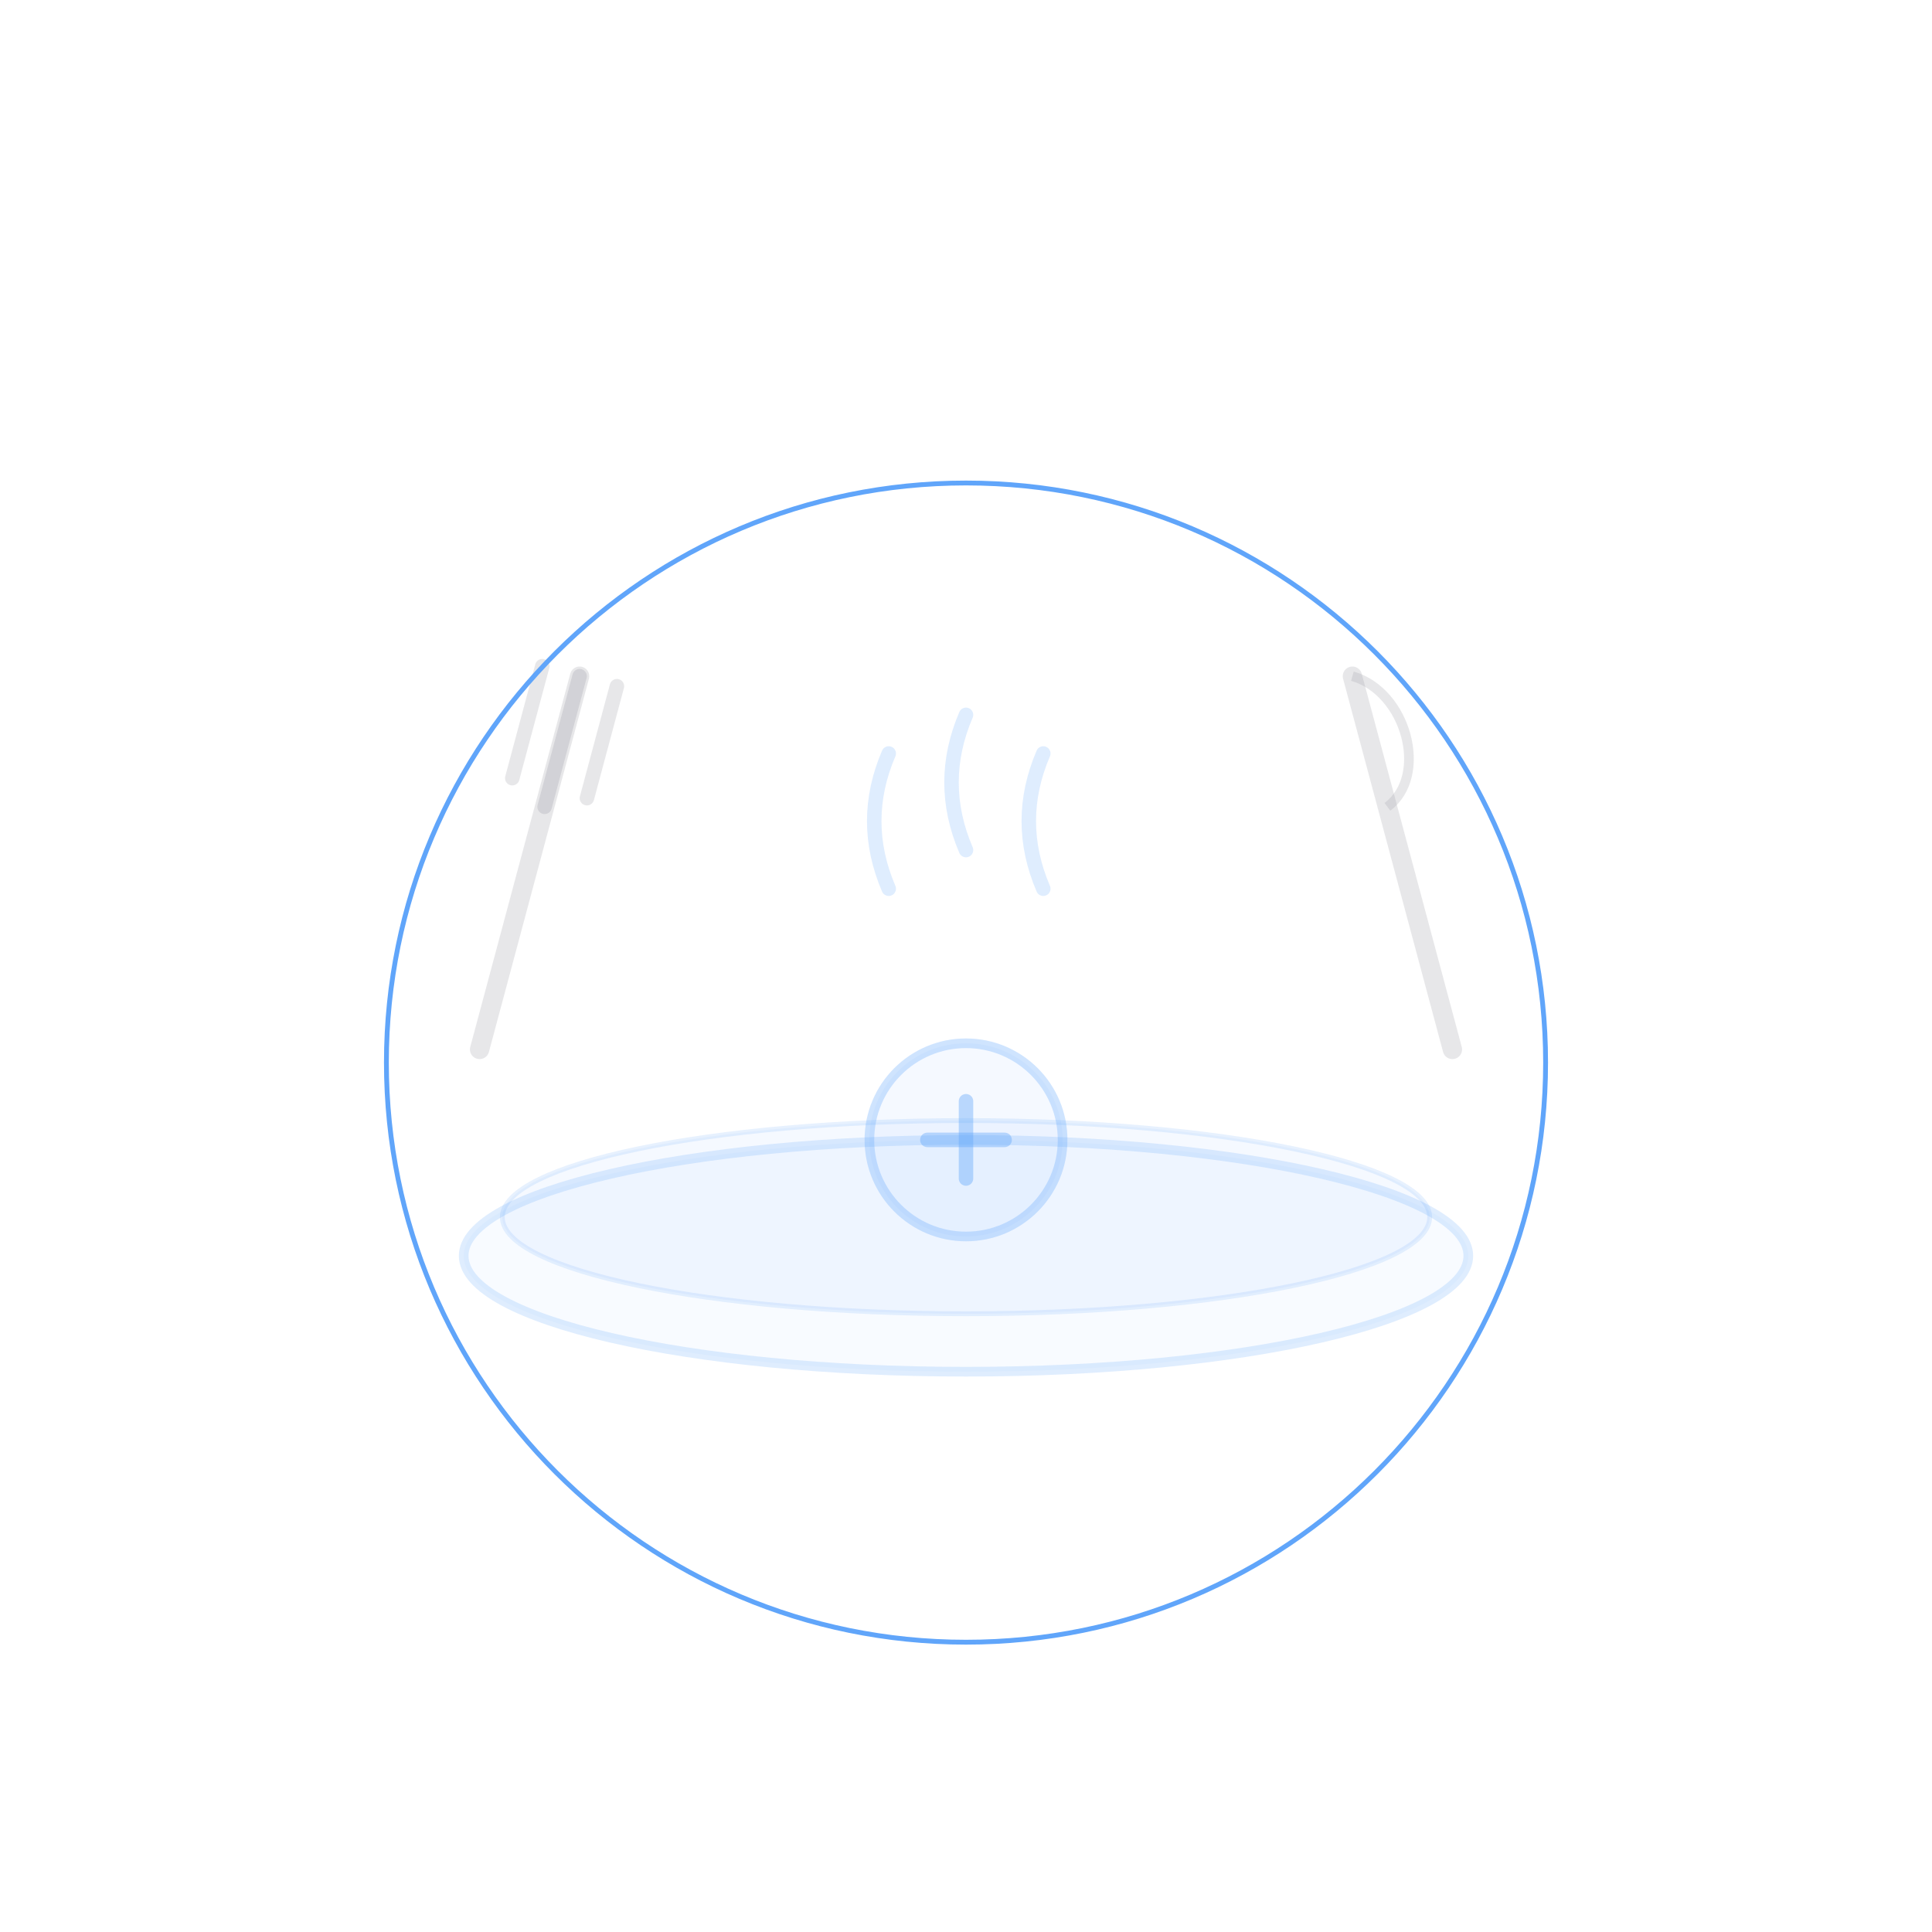
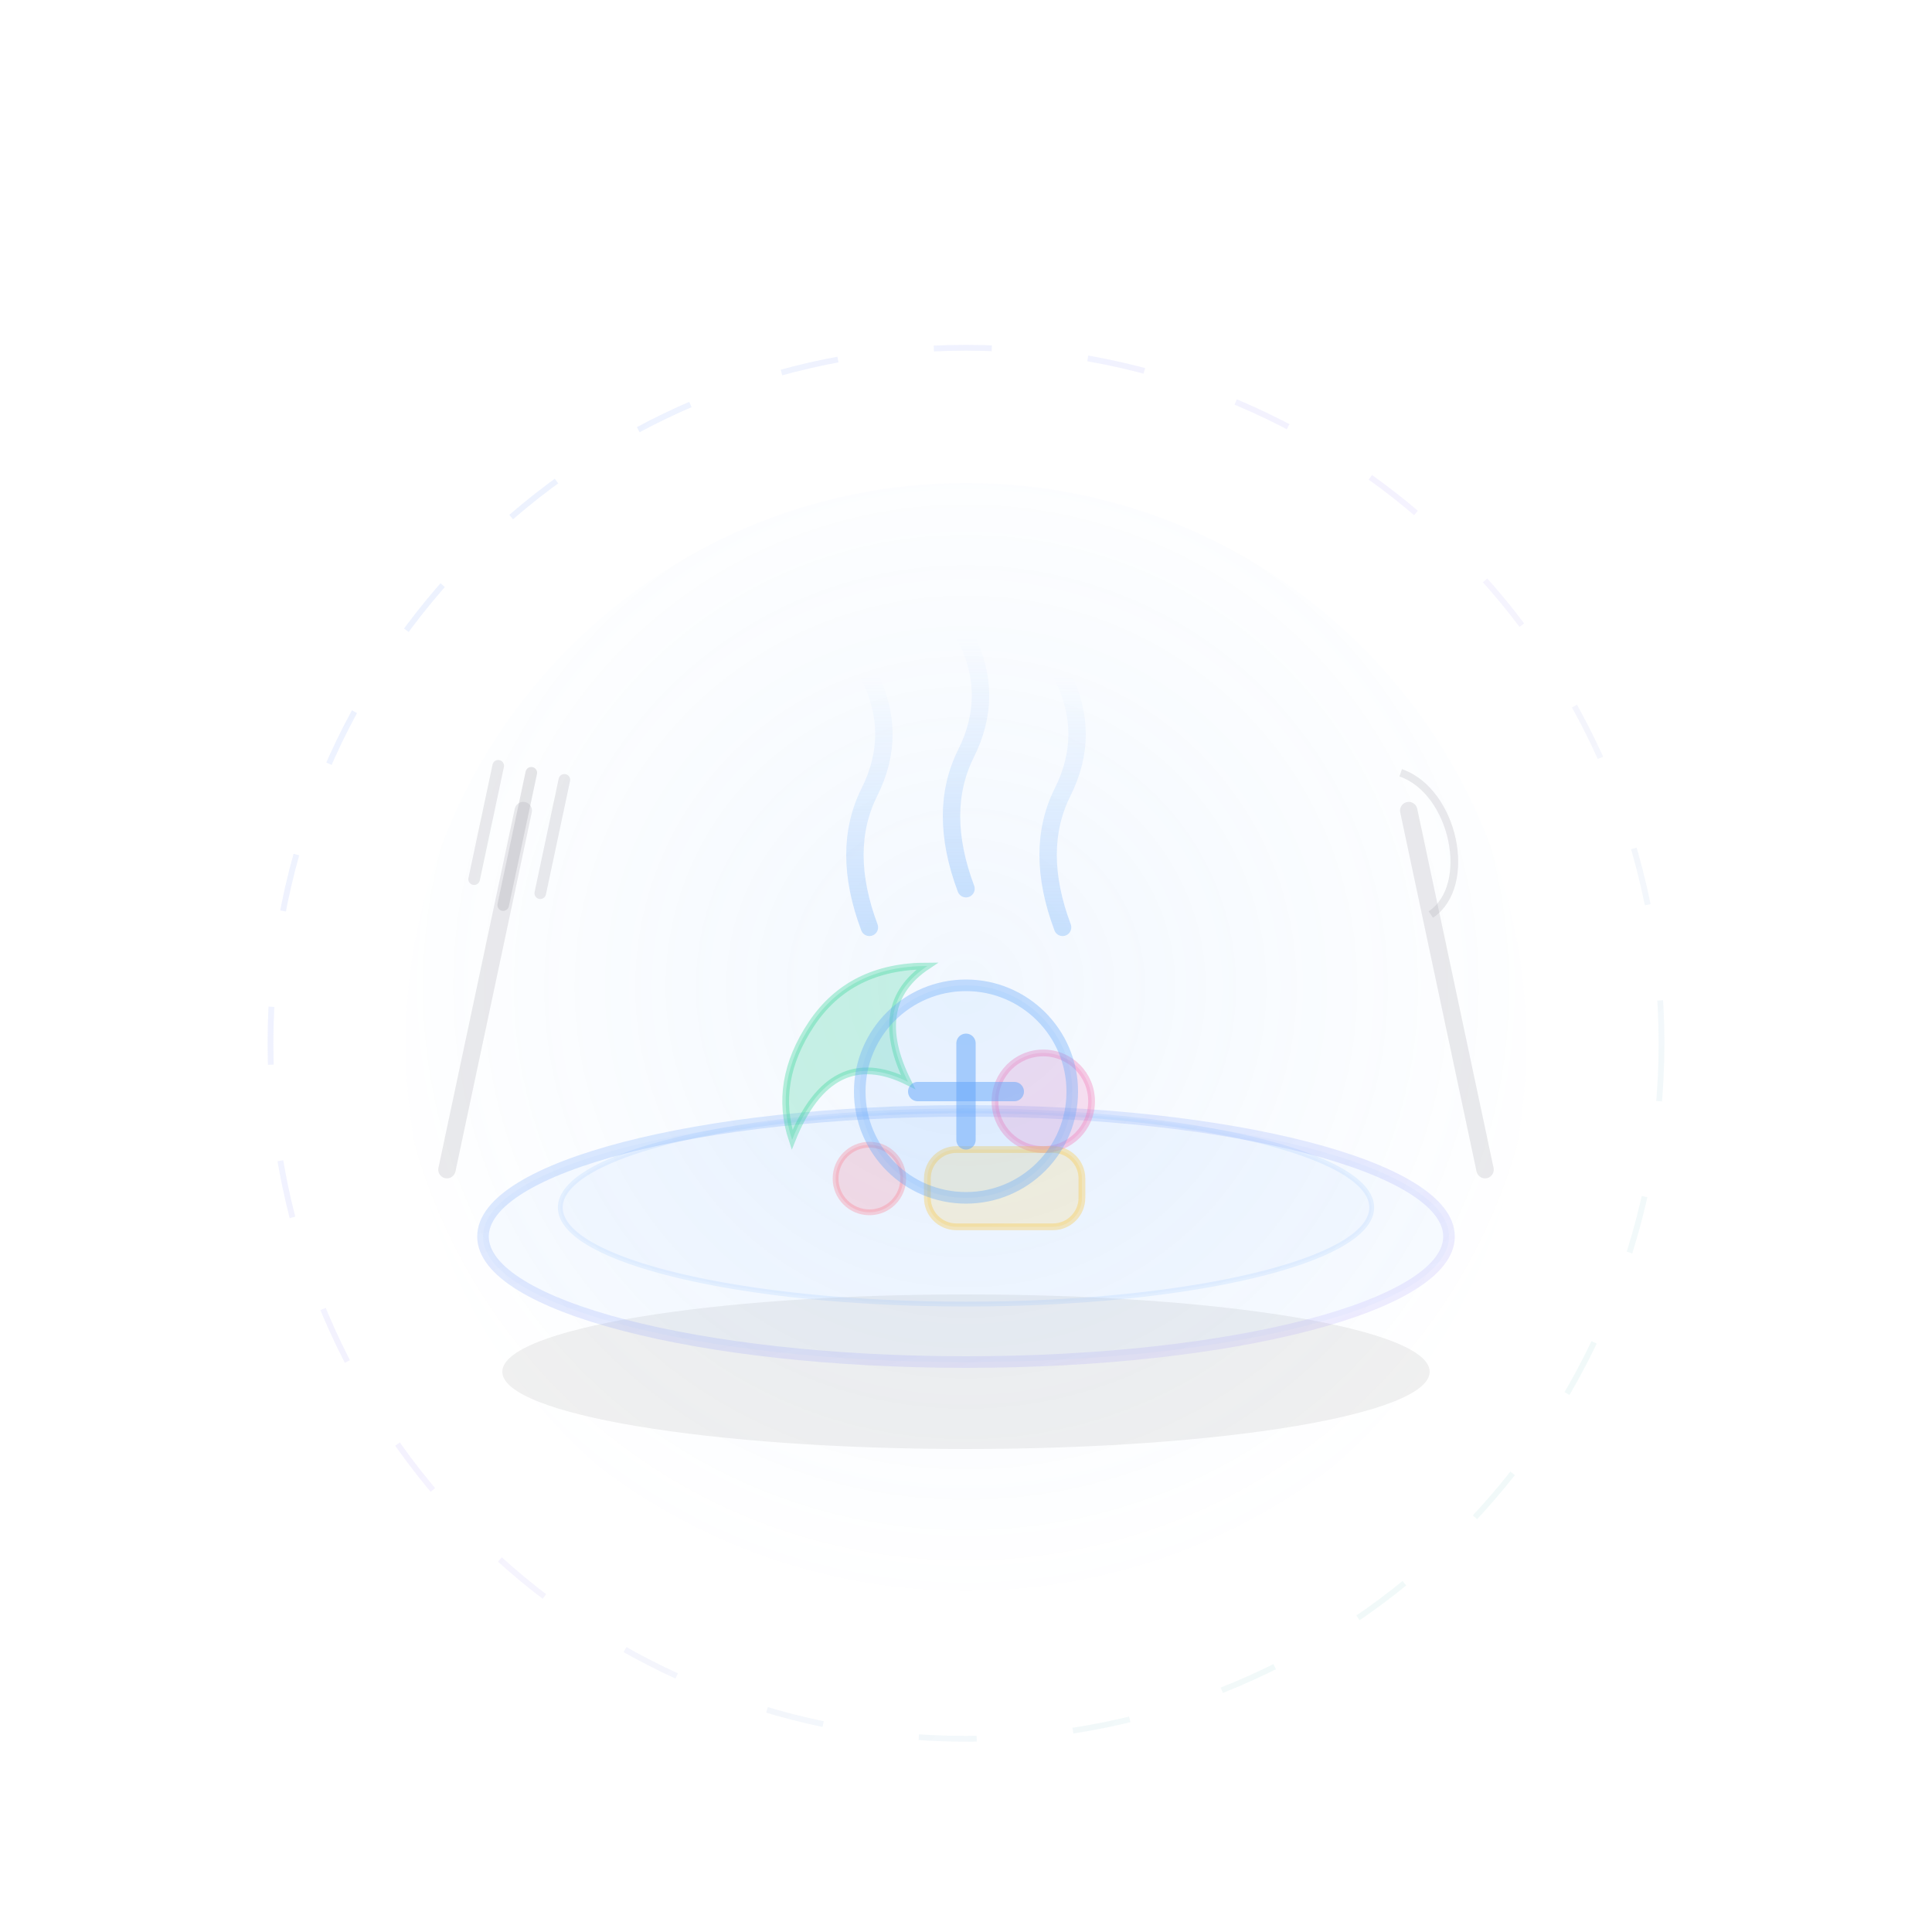
<svg xmlns="http://www.w3.org/2000/svg" viewBox="0 0 200 200" fill="none">
  <style>
-     @keyframes gentle-float { 0%,100%{transform:translateY(0)} 50%{transform:translateY(-4px)} }
-     @keyframes soft-pulse { 0%,100%{opacity:0.15} 50%{opacity:0.3} }
-     @keyframes steam-rise { 0%{opacity:0.5;transform:translateY(0)} 100%{opacity:0;transform:translateY(-16px)} }
+     @keyframes gentle-float { 0%,100%{transform:translateY(0)} 50%{transform:translateY(-5px)} }
+     @keyframes soft-pulse { 0%,100%{opacity:0.12} 50%{opacity:0.28} }
+     @keyframes steam-rise { 0%{opacity:0.45;transform:translateY(0) scaleX(1)} 50%{opacity:0.2;transform:translateY(-10px) scaleX(1.15)} 100%{opacity:0;transform:translateY(-20px) scaleX(0.8)} }
+     @keyframes sparkle { 0%,100%{opacity:0;transform:scale(0.5)} 50%{opacity:0.7;transform:scale(1)} }
+     @keyframes ring-rotate { 0%{transform:rotate(0deg)} 100%{transform:rotate(360deg)} }
    .plate-float{animation:gentle-float 4s ease-in-out infinite}
    .glow{animation:soft-pulse 3s ease-in-out infinite}
-     .steam{animation:steam-rise 2.5s ease-out infinite}
-     .steam:nth-child(2){animation-delay:0.5s}
-     .steam:nth-child(3){animation-delay:1s}
+     .steam{animation:steam-rise 2.8s ease-out infinite;transform-origin:center bottom}
+     .steam-2{animation-delay:0.7s}
+     .steam-3{animation-delay:1.4s}
+     .sparkle-1{animation:sparkle 3s ease-in-out infinite}
+     .sparkle-2{animation:sparkle 3s ease-in-out 1s infinite}
+     .sparkle-3{animation:sparkle 3s ease-in-out 2s infinite}
+     .orbit{animation:ring-rotate 20s linear infinite;transform-origin:100px 108px}
  </style>
+   <g class="orbit">
+     <circle cx="100" cy="108" r="72" stroke="url(#grad-ring)" stroke-width="0.6" fill="none" stroke-dasharray="6 10" opacity="0.35" />
+   </g>
+   <circle class="glow" cx="100" cy="108" r="58" fill="url(#grad-glow)" />
  <g class="plate-float">
-     <ellipse cx="100" cy="130" rx="52" ry="12" fill="rgba(96,165,250,0.04)" stroke="#60a5fa" stroke-width="1" stroke-opacity="0.2" />
-     <ellipse cx="100" cy="126" rx="48" ry="10" fill="rgba(96,165,250,0.06)" stroke="#60a5fa" stroke-width="0.5" stroke-opacity="0.15" />
-     <g transform="translate(60, 70) rotate(15)">
-       <line x1="0" y1="0" x2="0" y2="40" stroke="#a1a1aa" stroke-width="2" stroke-opacity="0.25" stroke-linecap="round" />
-       <line x1="0" y1="0" x2="0" y2="14" stroke="#a1a1aa" stroke-width="1.5" stroke-opacity="0.3" stroke-linecap="round" />
-       <line x1="-4" y1="0" x2="-4" y2="12" stroke="#a1a1aa" stroke-width="1.5" stroke-opacity="0.25" stroke-linecap="round" />
-       <line x1="4" y1="0" x2="4" y2="12" stroke="#a1a1aa" stroke-width="1.5" stroke-opacity="0.25" stroke-linecap="round" />
+     <ellipse cx="100" cy="142" rx="48" ry="8" fill="rgba(0,0,0,0.06)" />
+     <ellipse cx="100" cy="128" rx="50" ry="13" fill="rgba(96,165,250,0.04)" stroke="url(#grad-plate)" stroke-width="1.2" />
+     <ellipse cx="100" cy="125" rx="42" ry="10" fill="rgba(96,165,250,0.03)" stroke="#60a5fa" stroke-width="0.5" stroke-opacity="0.12" />
+     <path d="M82 118 Q86 108 94 112 Q90 104 96 100 Q88 100 84 106 Q80 112 82 118Z" fill="#34d399" fill-opacity="0.25" stroke="#34d399" stroke-width="0.7" stroke-opacity="0.35" />
+     <circle cx="108" cy="114" r="5" fill="#f472b6" fill-opacity="0.2" stroke="#f472b6" stroke-width="0.7" stroke-opacity="0.35" />
+     <rect x="96" y="119" width="16" height="8" rx="3" fill="#fbbf24" fill-opacity="0.15" stroke="#fbbf24" stroke-width="0.7" stroke-opacity="0.3" />
+     <circle cx="90" cy="122" r="3.5" fill="#fb7185" fill-opacity="0.2" stroke="#fb7185" stroke-width="0.6" stroke-opacity="0.3" />
+     <g transform="translate(55, 80) rotate(12)">
+       <line x1="0" y1="4" x2="0" y2="42" stroke="#a1a1aa" stroke-width="1.8" stroke-opacity="0.22" stroke-linecap="round" />
+       <line x1="0" y1="0" x2="0" y2="14" stroke="#a1a1aa" stroke-width="1.2" stroke-opacity="0.28" stroke-linecap="round" />
+       <line x1="-3.5" y1="0" x2="-3.5" y2="12" stroke="#a1a1aa" stroke-width="1.2" stroke-opacity="0.22" stroke-linecap="round" />
+       <line x1="3.5" y1="0" x2="3.5" y2="12" stroke="#a1a1aa" stroke-width="1.2" stroke-opacity="0.22" stroke-linecap="round" />
    </g>
-     <g transform="translate(140, 70) rotate(-15)">
-       <line x1="0" y1="0" x2="0" y2="40" stroke="#a1a1aa" stroke-width="2" stroke-opacity="0.25" stroke-linecap="round" />
-       <path d="M0 0 C5 3 5 12 0 14" stroke="#a1a1aa" stroke-width="1" stroke-opacity="0.25" fill="none" />
+     <g transform="translate(145, 80) rotate(-12)">
+       <line x1="0" y1="4" x2="0" y2="42" stroke="#a1a1aa" stroke-width="1.8" stroke-opacity="0.22" stroke-linecap="round" />
+       <path d="M0 0 C5 3 5 13 0 15" stroke="#a1a1aa" stroke-width="0.8" stroke-opacity="0.22" fill="none" />
    </g>
-     <path class="steam" d="M92 92 Q89 85 92 78" stroke="#60a5fa" stroke-width="1.5" stroke-opacity="0.2" stroke-linecap="round" fill="none" />
-     <path class="steam" d="M100 88 Q97 81 100 74" stroke="#60a5fa" stroke-width="1.5" stroke-opacity="0.2" stroke-linecap="round" fill="none" />
-     <path class="steam" d="M108 92 Q105 85 108 78" stroke="#60a5fa" stroke-width="1.5" stroke-opacity="0.2" stroke-linecap="round" fill="none" />
-     <circle cx="100" cy="118" r="10" fill="rgba(96,165,250,0.06)" stroke="#60a5fa" stroke-width="1" stroke-opacity="0.3" />
-     <line x1="96" y1="118" x2="104" y2="118" stroke="#60a5fa" stroke-width="1.5" stroke-opacity="0.4" stroke-linecap="round" />
-     <line x1="100" y1="114" x2="100" y2="122" stroke="#60a5fa" stroke-width="1.5" stroke-opacity="0.4" stroke-linecap="round" />
+     <path class="steam" d="M90 96 Q87 88 90 82 Q93 76 90 70" stroke="url(#grad-steam)" stroke-width="1.8" stroke-linecap="round" fill="none" />
+     <path class="steam steam-2" d="M100 92 Q97 84 100 78 Q103 72 100 66" stroke="url(#grad-steam)" stroke-width="1.8" stroke-linecap="round" fill="none" />
+     <path class="steam steam-3" d="M110 96 Q107 88 110 82 Q113 76 110 70" stroke="url(#grad-steam)" stroke-width="1.8" stroke-linecap="round" fill="none" />
+     <circle cx="100" cy="113" r="11" fill="rgba(96,165,250,0.08)" stroke="#60a5fa" stroke-width="1.2" stroke-opacity="0.35" />
+     <line x1="95" y1="113" x2="105" y2="113" stroke="#60a5fa" stroke-width="2" stroke-opacity="0.5" stroke-linecap="round" />
+     <line x1="100" y1="108" x2="100" y2="118" stroke="#60a5fa" stroke-width="2" stroke-opacity="0.5" stroke-linecap="round" />
  </g>
-   <circle class="glow" cx="100" cy="110" r="60" stroke="#60a5fa" stroke-width="0.5" fill="none" />
+   <circle class="sparkle-1" cx="60" cy="78" r="2" fill="#60a5fa" opacity="0" />
+   <circle class="sparkle-2" cx="145" cy="85" r="1.8" fill="#a78bfa" opacity="0" />
+   <circle class="sparkle-3" cx="72" cy="140" r="1.5" fill="#34d399" opacity="0" />
+   <defs>
+     <radialGradient id="grad-glow" cx="50%" cy="45%" r="55%">
+       <stop offset="0%" stop-color="#60a5fa" stop-opacity="0.08" />
+       <stop offset="100%" stop-color="#60a5fa" stop-opacity="0" />
+     </radialGradient>
+     <linearGradient id="grad-plate" x1="0%" y1="0%" x2="100%" y2="100%">
+       <stop offset="0%" stop-color="#60a5fa" stop-opacity="0.25" />
+       <stop offset="100%" stop-color="#a78bfa" stop-opacity="0.15" />
+     </linearGradient>
+     <linearGradient id="grad-steam" x1="0%" y1="100%" x2="0%" y2="0%">
+       <stop offset="0%" stop-color="#60a5fa" stop-opacity="0.3" />
+       <stop offset="100%" stop-color="#60a5fa" stop-opacity="0" />
+     </linearGradient>
+     <linearGradient id="grad-ring" x1="0%" y1="0%" x2="100%" y2="100%">
+       <stop offset="0%" stop-color="#60a5fa" stop-opacity="0.4" />
+       <stop offset="50%" stop-color="#a78bfa" stop-opacity="0.3" />
+       <stop offset="100%" stop-color="#34d399" stop-opacity="0.2" />
+     </linearGradient>
+   </defs>
</svg>
